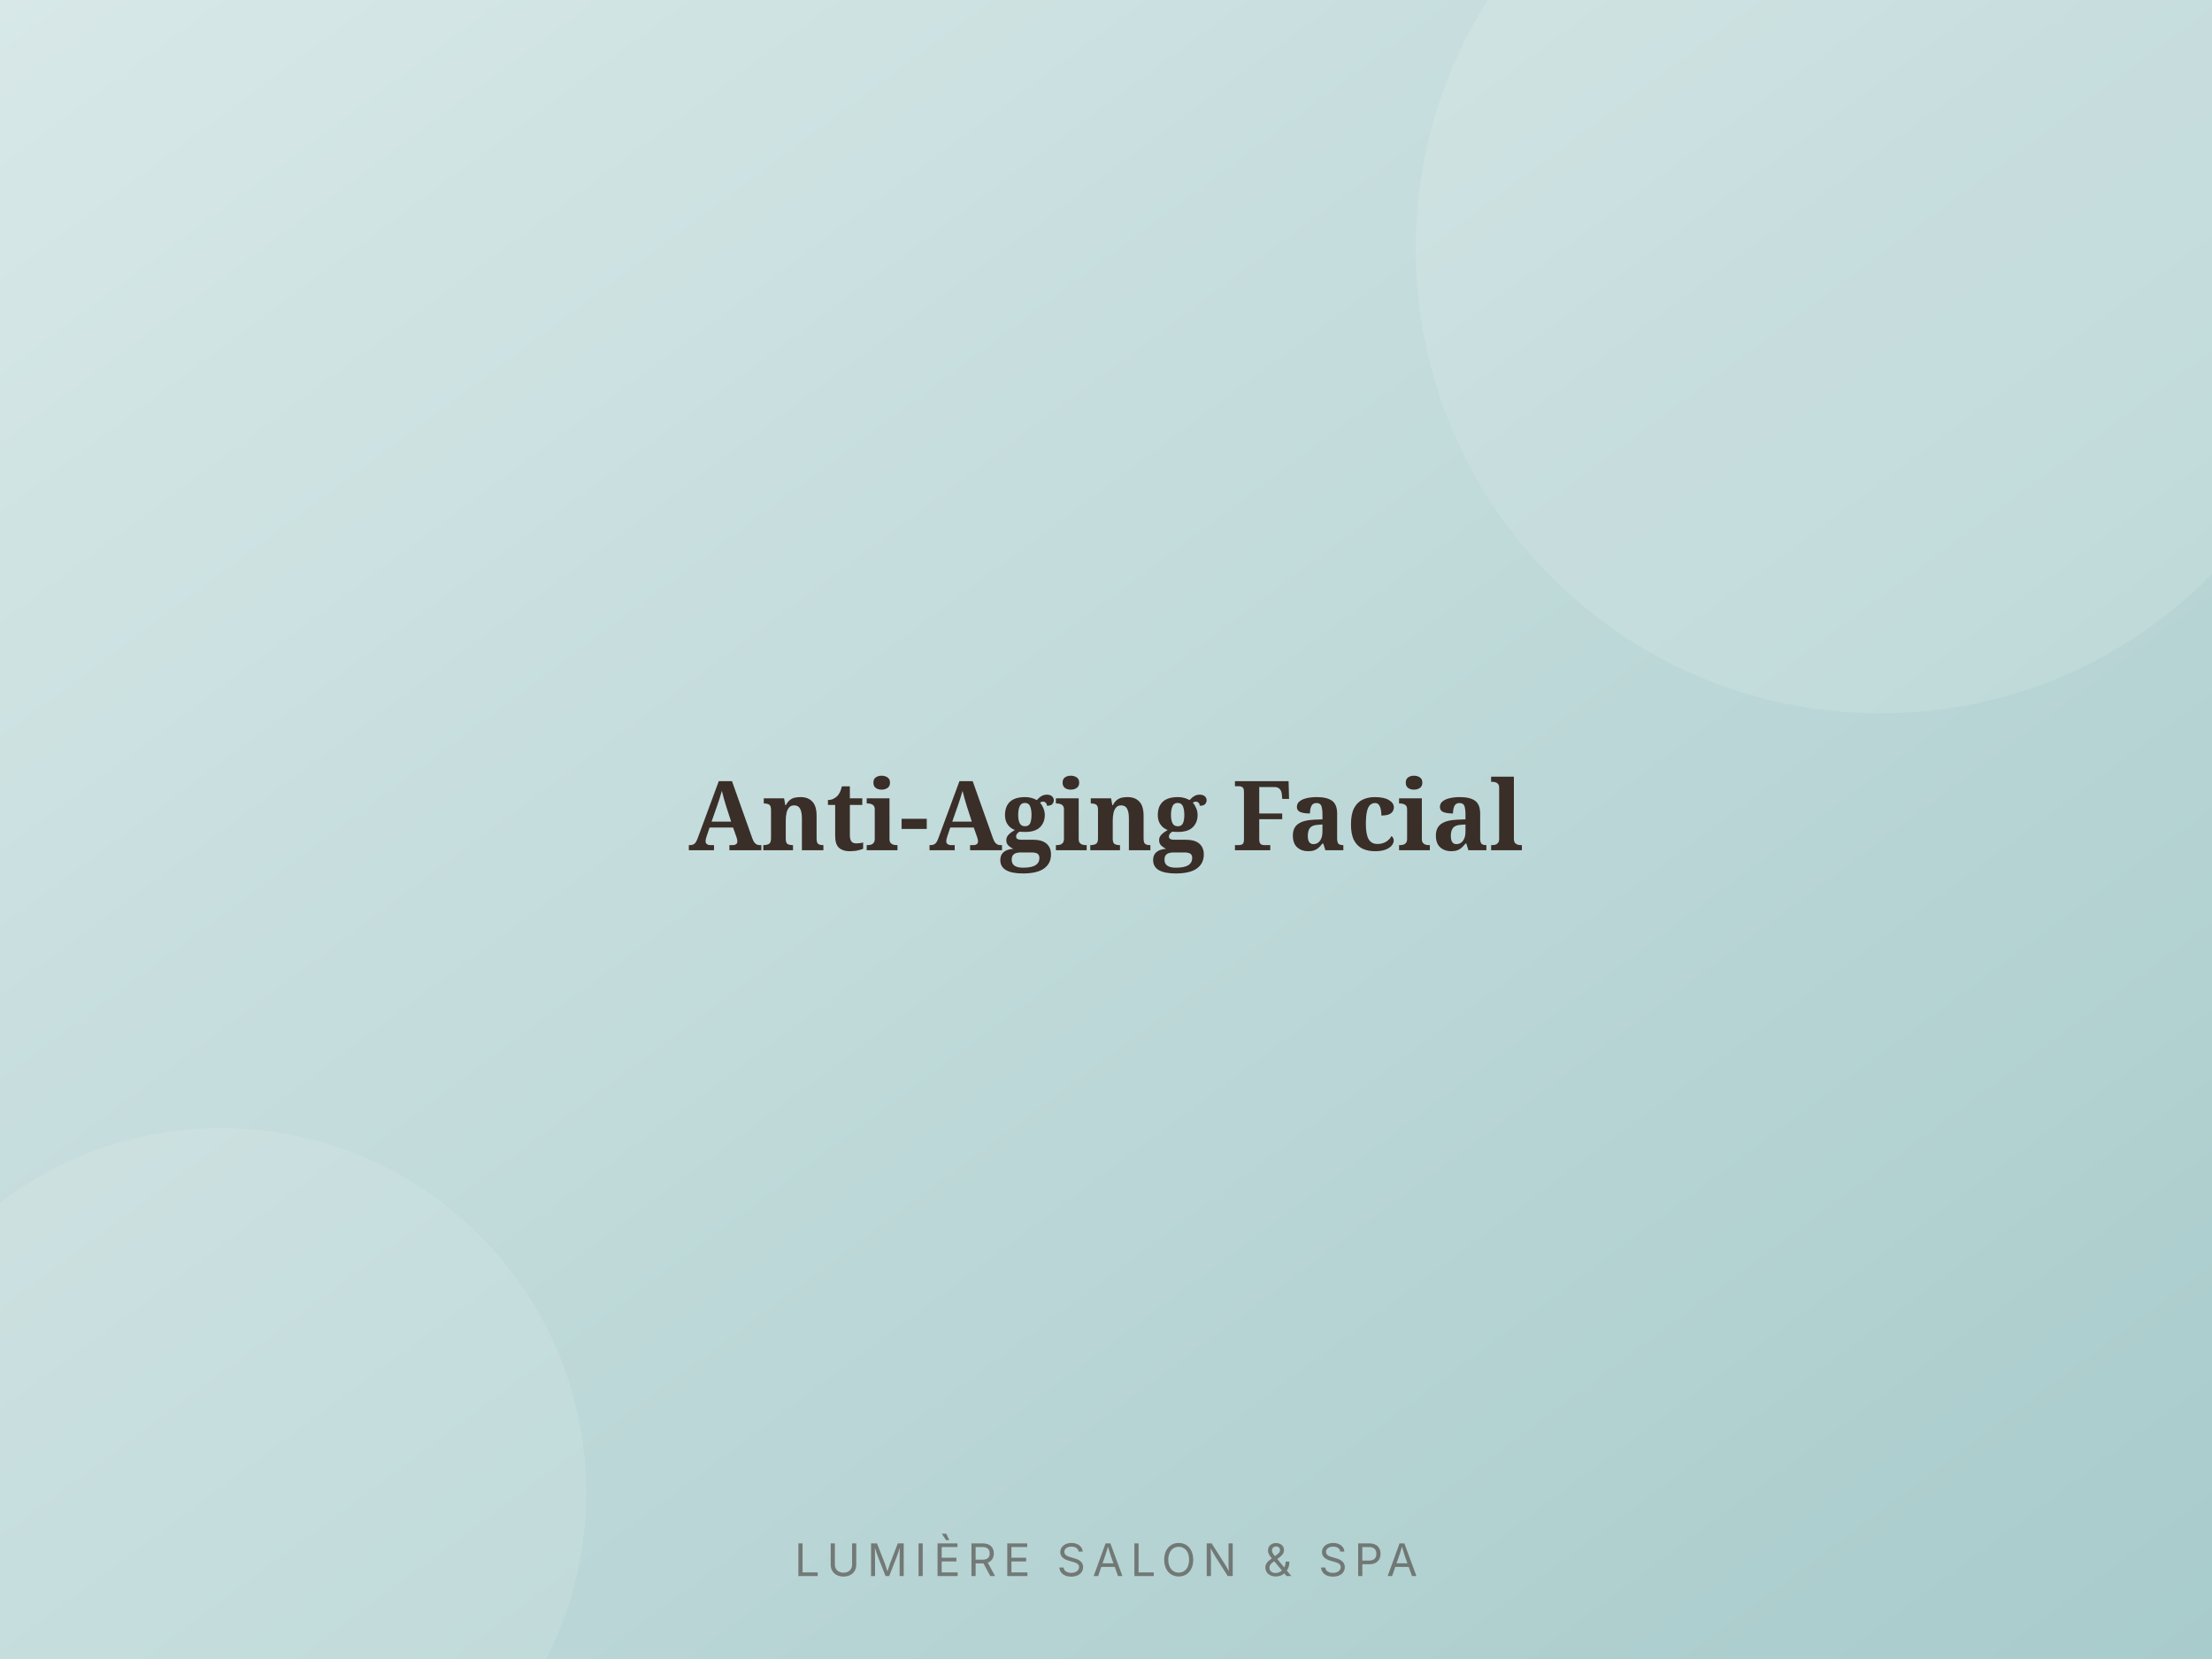
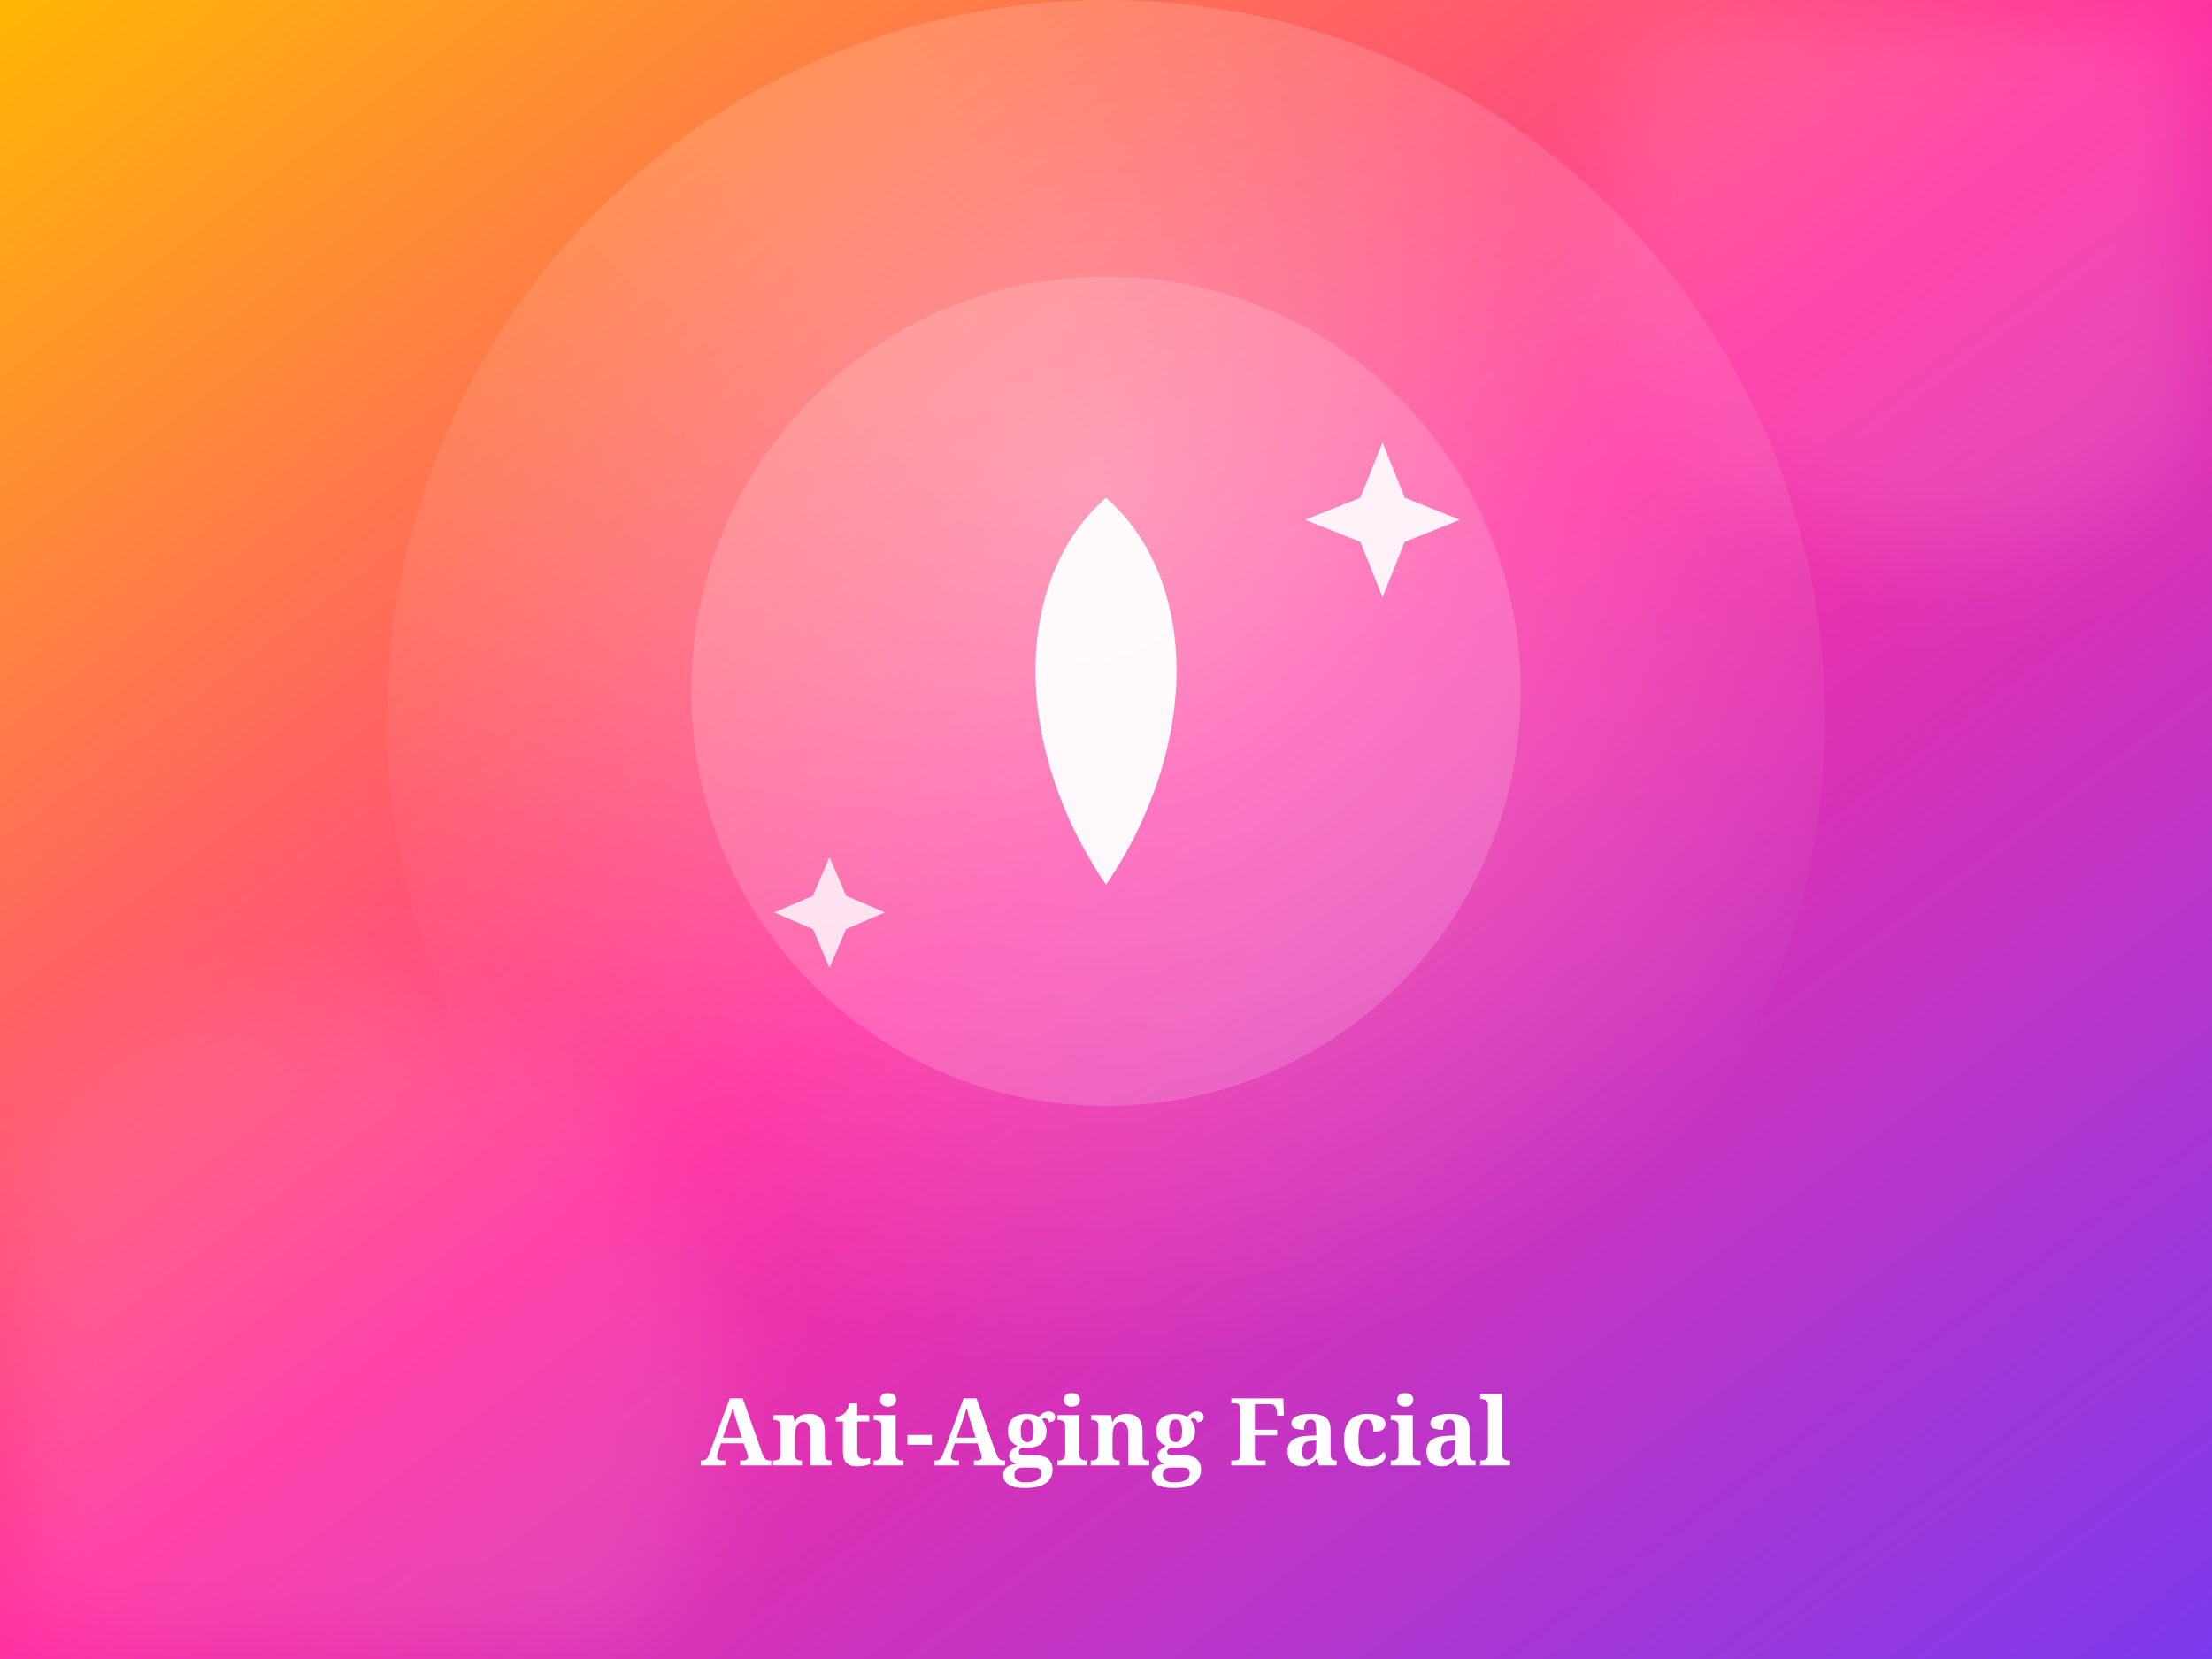
- <svg xmlns="http://www.w3.org/2000/svg" width="640" height="480" viewBox="0 0 640 480">
+ <svg xmlns="http://www.w3.org/2000/svg" width="800" height="600" viewBox="0 0 800 600">
  <defs>
-     <linearGradient id="g6kg54x" x1="0%" y1="0%" x2="100%" y2="100%">
-       <stop offset="0%" stop-color="#d8e8e8" />
-       <stop offset="100%" stop-color="#a8cbcb" />
+     <linearGradient id="gAntiAging" x1="0%" y1="0%" x2="100%" y2="100%">
+       <stop offset="0%" stop-color="#ffb703" />
+       <stop offset="50%" stop-color="#ff2fa0" />
+       <stop offset="100%" stop-color="#7c3aed" />
    </linearGradient>
+     <radialGradient id="gAntiAgingglow" cx="50%" cy="35%" r="60%">
+       <stop offset="0%" stop-color="#ffffff" stop-opacity="0.35" />
+       <stop offset="100%" stop-color="#ffffff" stop-opacity="0" />
+     </radialGradient>
+     <filter id="gAntiAgingsoft" x="-50%" y="-50%" width="200%" height="200%">
+       <feGaussianBlur stdDeviation="18" />
+     </filter>
  </defs>
-   <rect width="640" height="480" fill="url(#g6kg54x)" />
-   <circle cx="544" cy="72" r="134.4" fill="#ffffff" opacity="0.12" />
-   <circle cx="64" cy="432" r="105.6" fill="#ffffff" opacity="0.10" />
-   <text x="50%" y="246" text-anchor="middle" font-family="Georgia, 'Playfair Display', serif" font-size="28" fill="#3a2e28" font-weight="600">Anti-Aging Facial</text>
-   <text x="50%" y="456" text-anchor="middle" font-family="Inter, sans-serif" font-size="13" letter-spacing="2" fill="#3a2e28" opacity="0.55">LUMIÈRE SALON &amp; SPA</text>
+   <rect width="800" height="600" fill="url(#gAntiAging)" />
+   <circle cx="120" cy="500" r="140" fill="#ffffff" opacity="0.10" filter="url(#gAntiAgingsoft)" />
+   <circle cx="700" cy="80" r="120" fill="#ffffff" opacity="0.12" filter="url(#gAntiAgingsoft)" />
+   <circle cx="400" cy="260" r="260" fill="url(#gAntiAgingglow)" />
+   <circle cx="400" cy="250" r="150" fill="#ffffff" opacity="0.16" />
+   <g transform="translate(400,250)">
+     <path d="M0,-70 C34,-40 34,20 0,70 C-34,20 -34,-40 0,-70 Z" fill="#ffffff" opacity="0.95" />
+     <path d="M100,-90 l8,20 20,8 -20,8 -8,20 -8,-20 -20,-8 20,-8 z" fill="#ffffff" opacity="0.9" />
+     <path d="M-100,60 l6,14 14,6 -14,6 -6,14 -6,-14 -14,-6 14,-6 z" fill="#ffffff" opacity="0.8" />
+   </g>
+   <text x="50%" y="530" text-anchor="middle" font-family="'Playfair Display', Georgia, serif" font-size="34" fill="#ffffff" font-weight="700">Anti-Aging Facial</text>
</svg>
